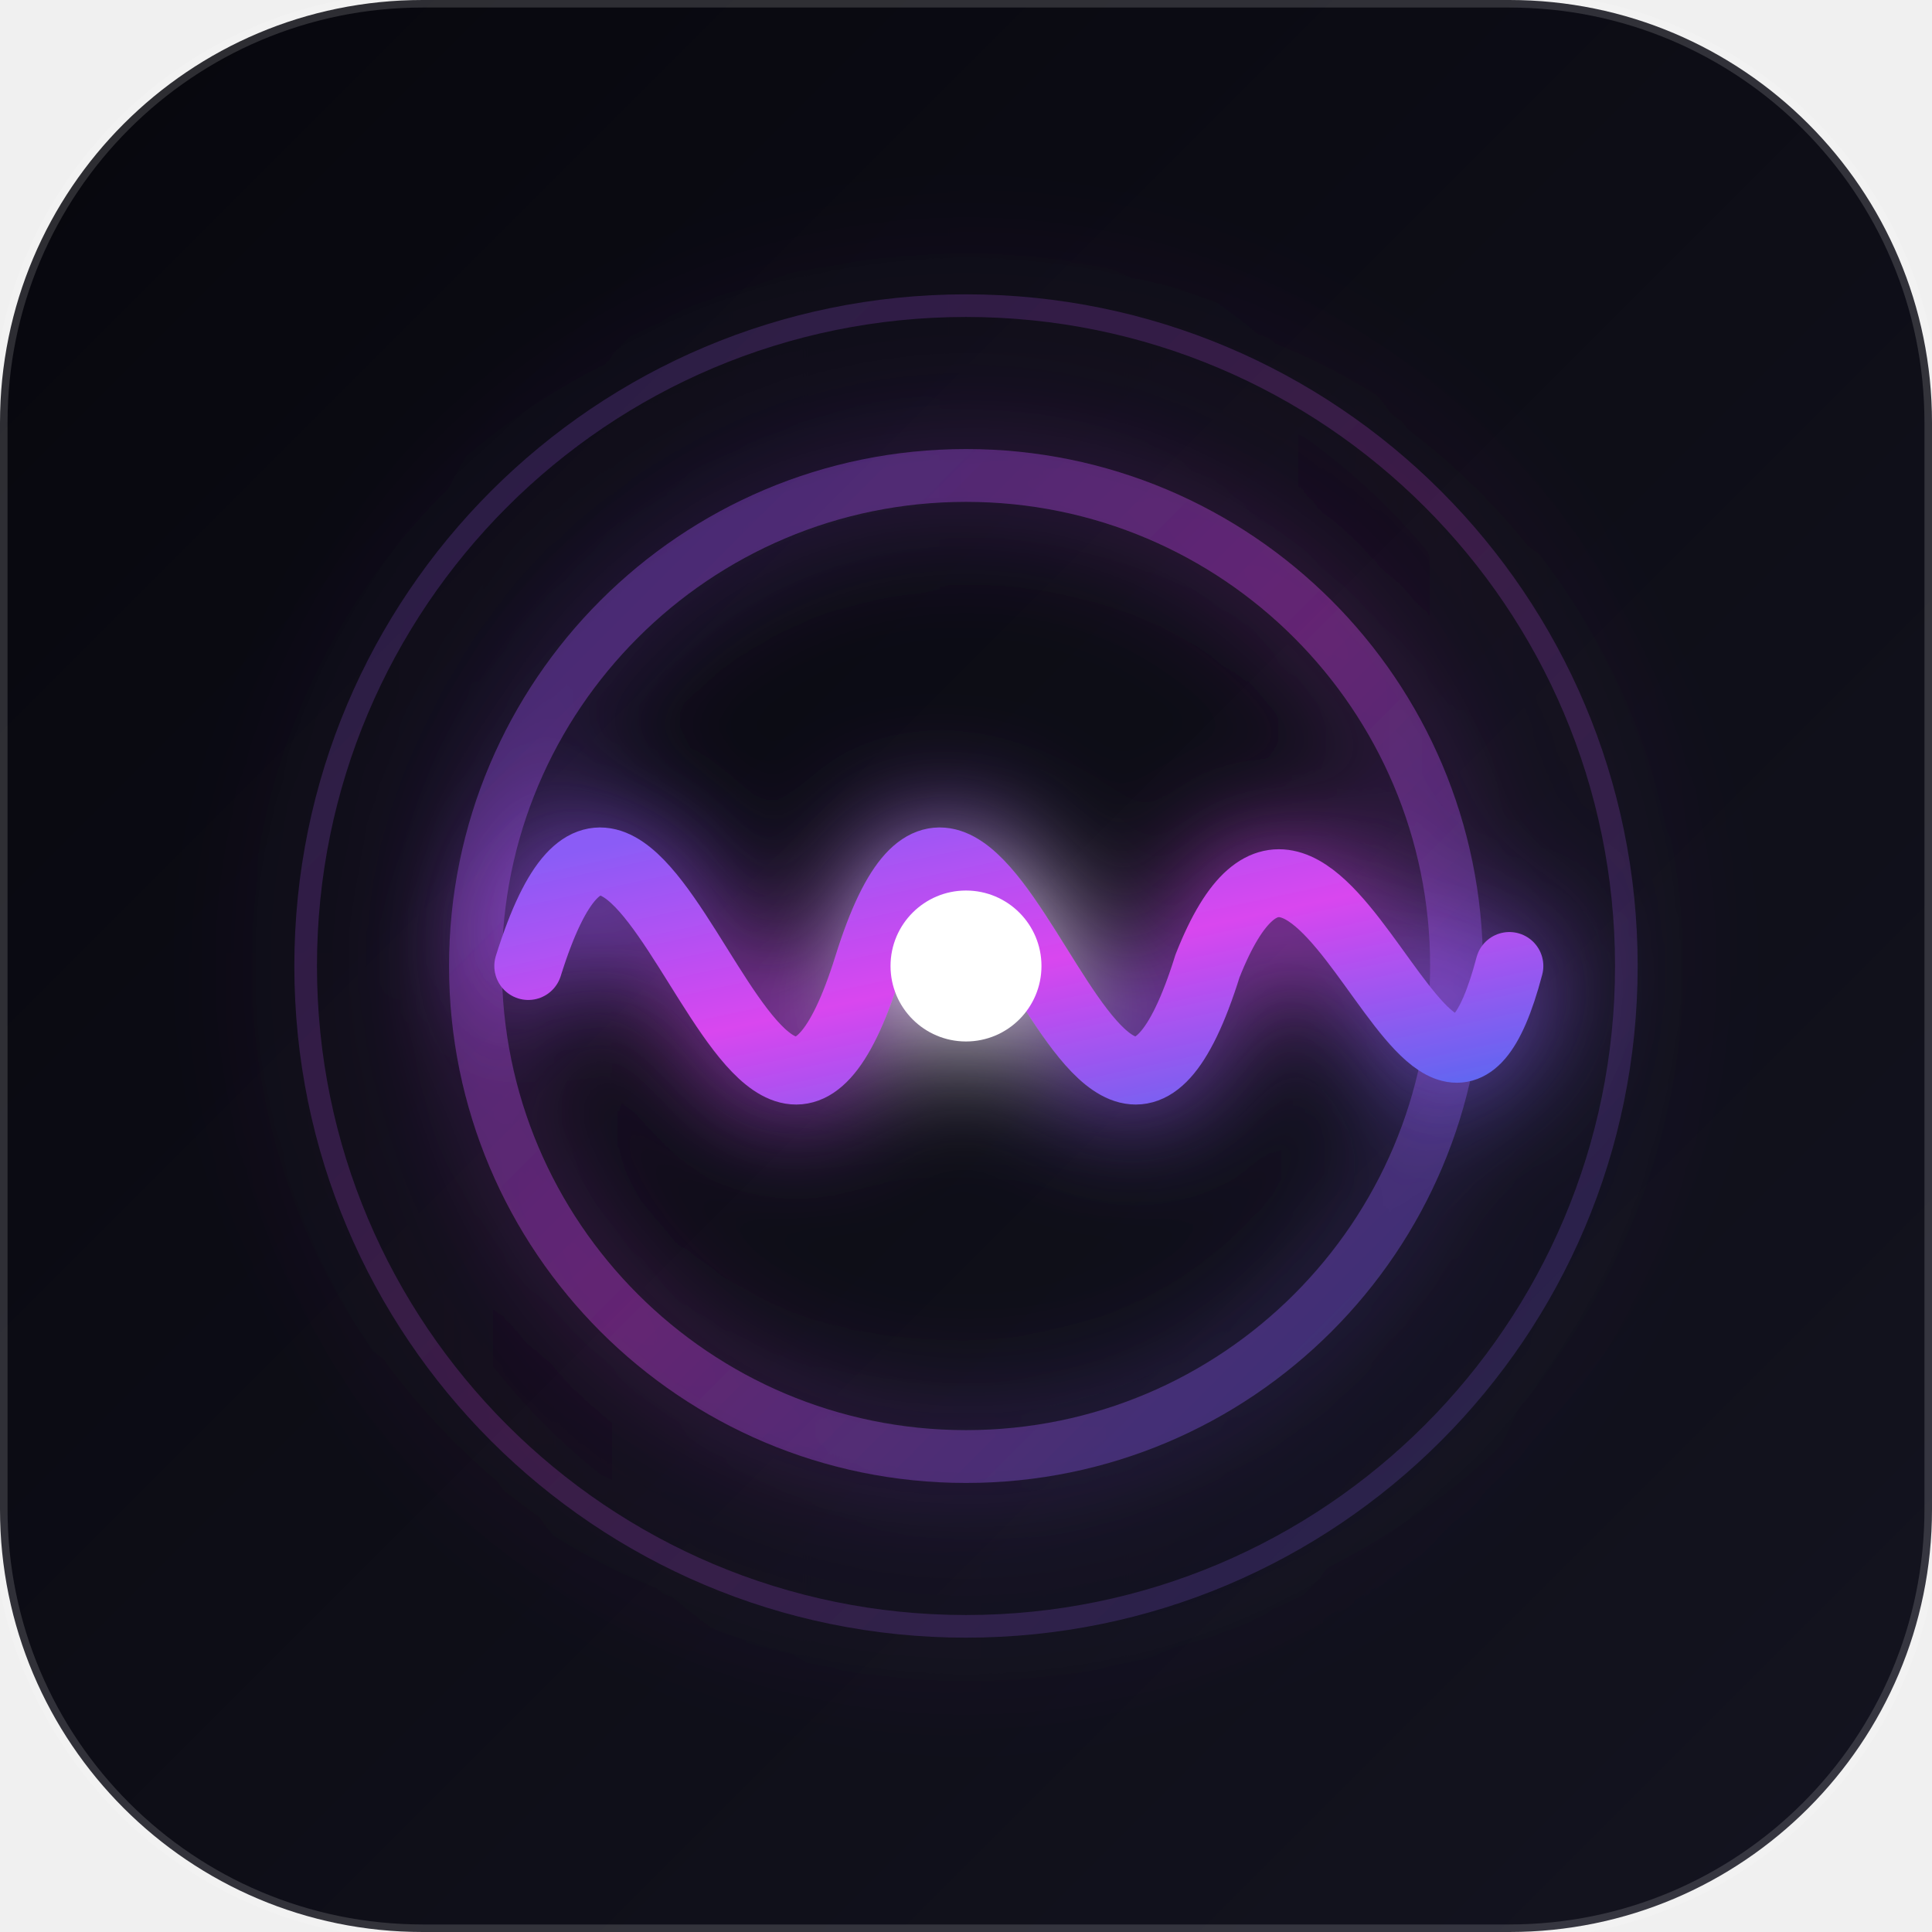
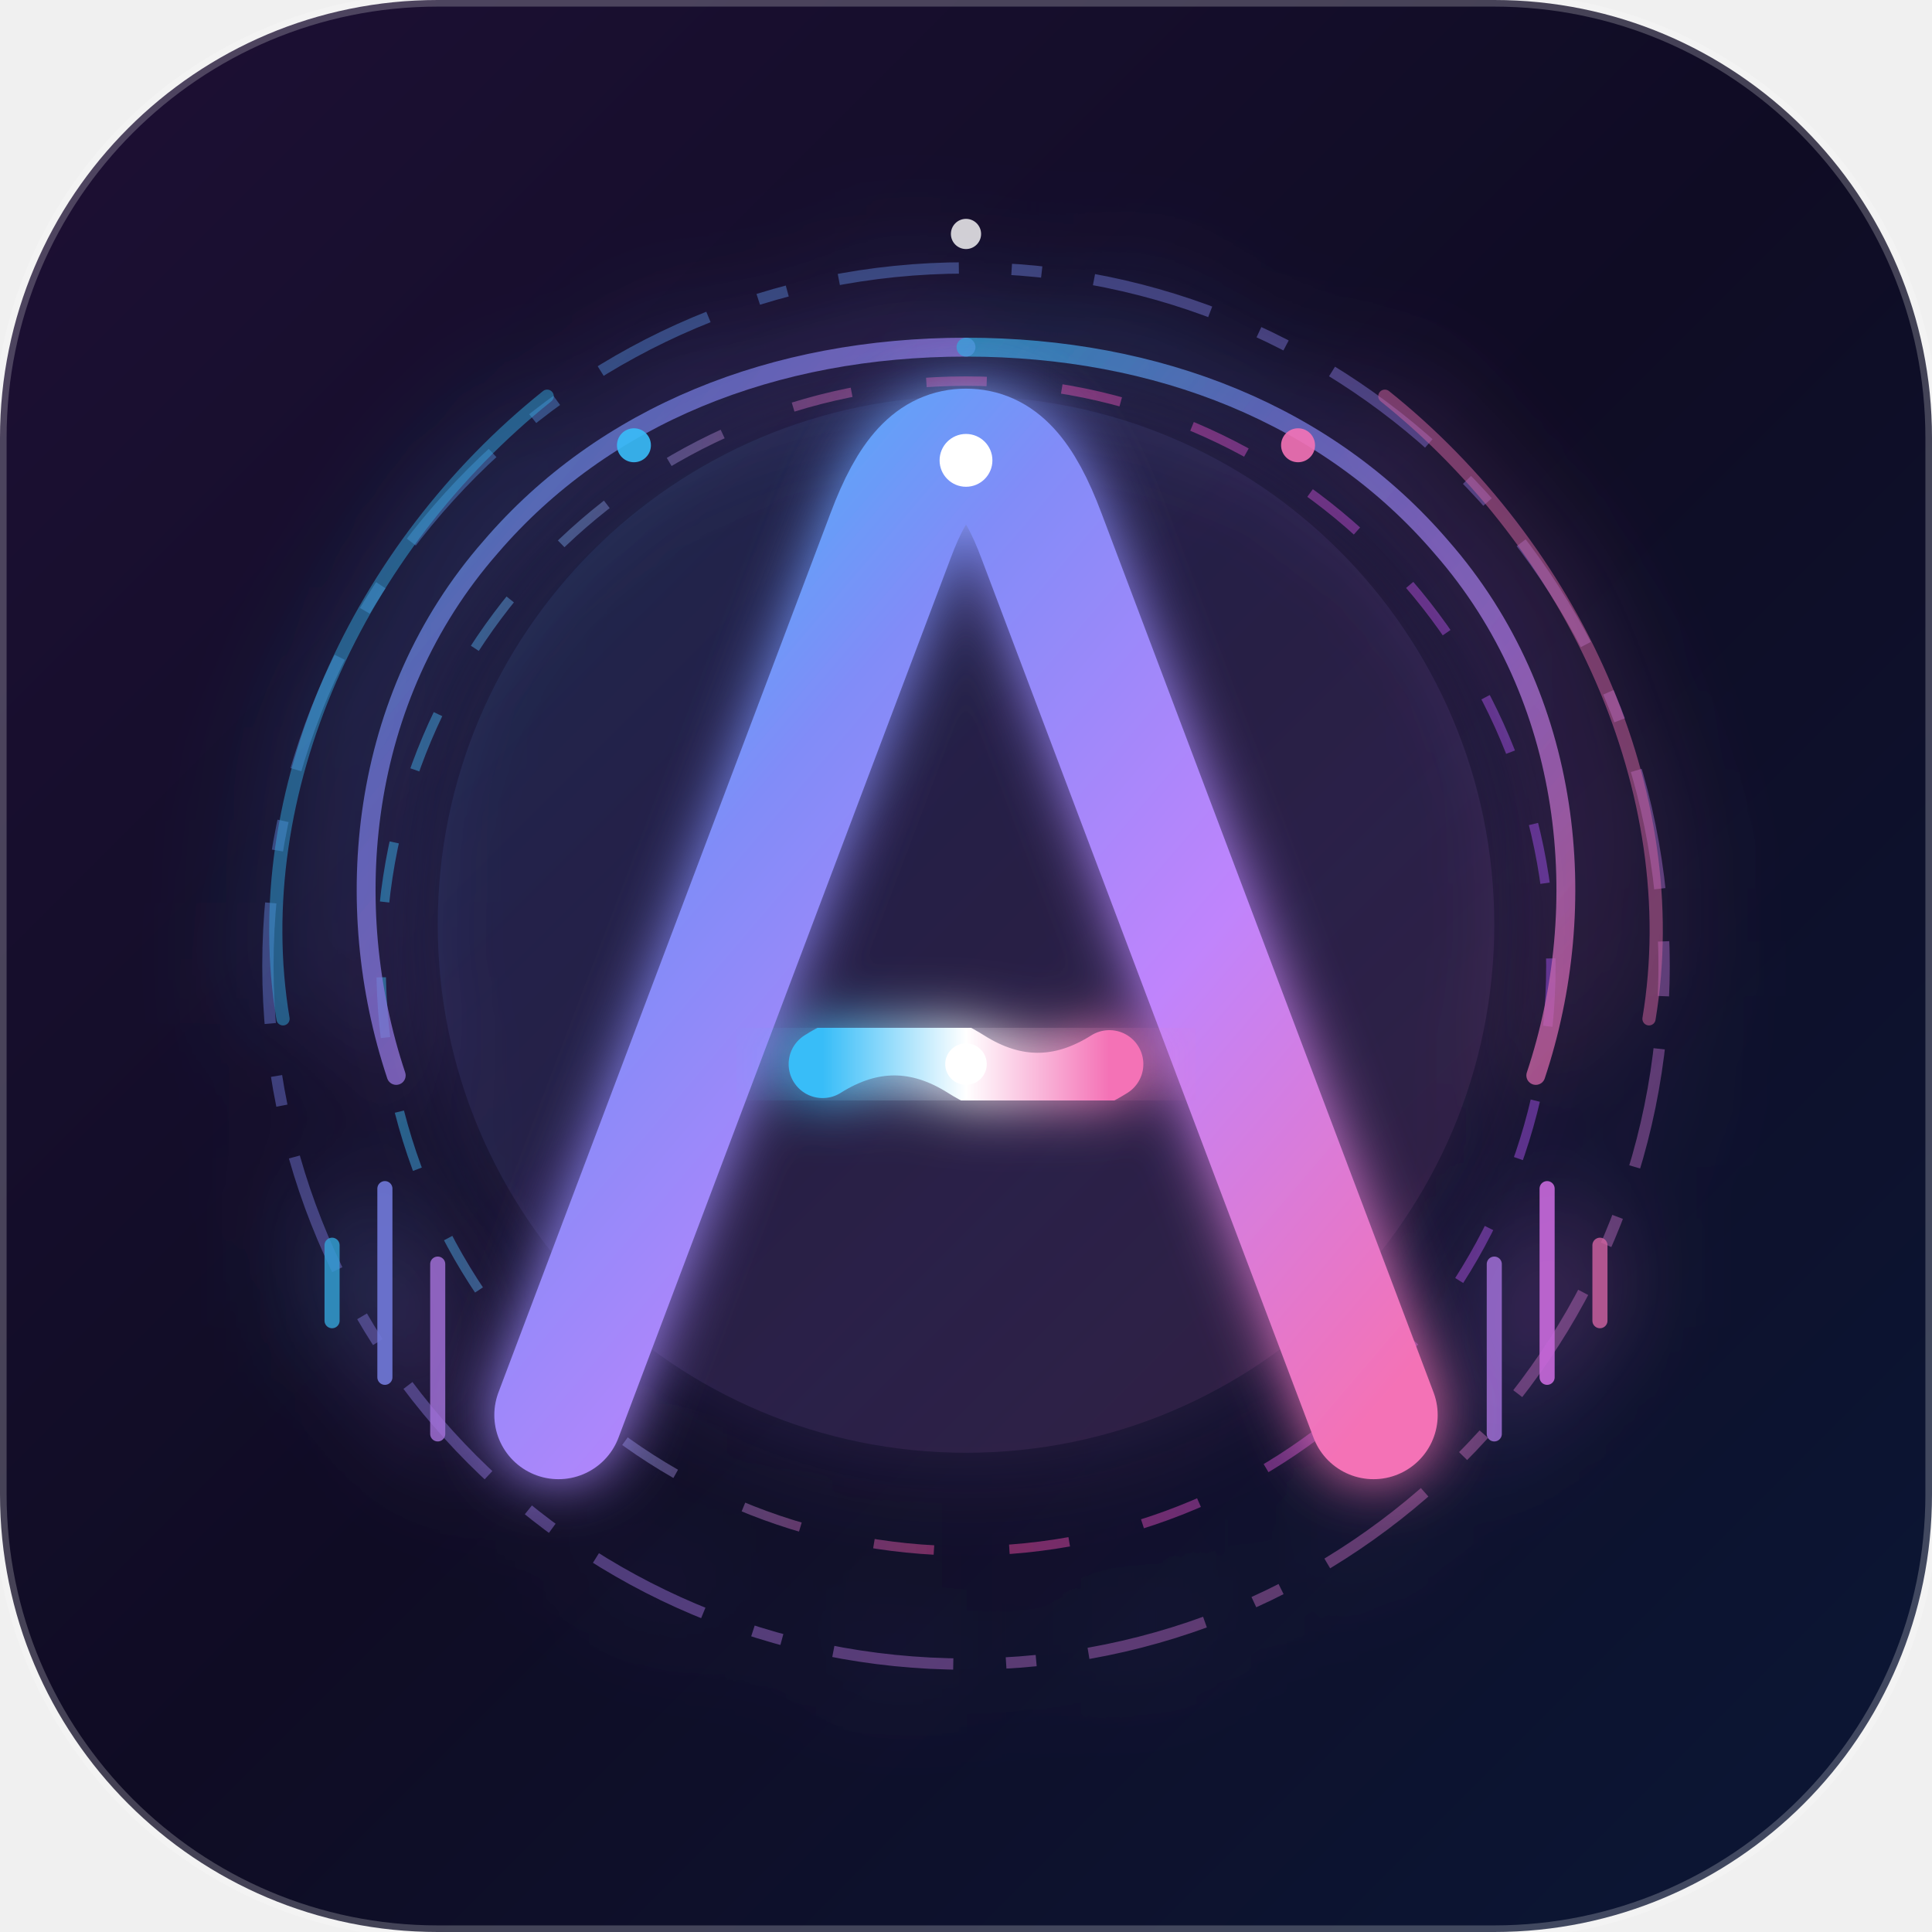
<svg xmlns="http://www.w3.org/2000/svg" viewBox="0 0 512 512" width="512" height="512">
  <defs>
    <linearGradient id="aura-bg-512" x1="0%" y1="0%" x2="100%" y2="100%">
-       <stop offset="0%" stop-color="#07070d" />
-       <stop offset="100%" stop-color="#141420" />
+       <stop offset="0%" stop-color="#1e1035" />
+       <stop offset="50%" stop-color="#0f0c24" />
+       <stop offset="100%" stop-color="#0b1736" />
    </linearGradient>
-     <linearGradient id="aura-grad-512" x1="0%" y1="0%" x2="100%" y2="100%">
-       <stop offset="0%" stop-color="#8b5cf6" />
-       <stop offset="50%" stop-color="#d946ef" />
-       <stop offset="100%" stop-color="#6366f1" />
+     <linearGradient id="aura-grad-a" x1="0%" y1="0%" x2="100%" y2="100%">
+       <stop offset="0%" stop-color="#38bdf8" />
+       <stop offset="30%" stop-color="#818cf8" />
+       <stop offset="65%" stop-color="#c084fc" />
+       <stop offset="100%" stop-color="#f472b6" />
    </linearGradient>
-     <filter id="glow-512" x="-20%" y="-20%" width="140%" height="140%">
-       <feGaussianBlur stdDeviation="16" result="blur" />
+     <linearGradient id="aura-crossbar" x1="0%" y1="50%" x2="100%" y2="50%">
+       <stop offset="0%" stop-color="#38bdf8" />
+       <stop offset="50%" stop-color="#ffffff" />
+       <stop offset="100%" stop-color="#f472b6" />
+     </linearGradient>
+     <linearGradient id="aura-wave-grad" x1="0%" y1="0%" x2="100%" y2="0%">
+       <stop offset="0%" stop-color="#38bdf8" stop-opacity="0.9" />
+       <stop offset="50%" stop-color="#ec4899" stop-opacity="0.95" />
+       <stop offset="100%" stop-color="#a855f7" stop-opacity="0.9" />
+     </linearGradient>
+     <filter id="aura-glow" x="-30%" y="-30%" width="160%" height="160%">
+       <feGaussianBlur stdDeviation="14" result="blur" />
+       <feComposite in="SourceGraphic" in2="blur" operator="over" />
+     </filter>
+     <filter id="core-glow" x="-50%" y="-50%" width="200%" height="200%">
+       <feGaussianBlur stdDeviation="8" result="blur" />
      <feComposite in="SourceGraphic" in2="blur" operator="over" />
    </filter>
  </defs>
-   <rect width="512" height="512" rx="112" fill="url(#aura-bg-512)" stroke="rgba(255,255,255,0.15)" stroke-width="4" />
-   <g filter="url(#glow-512)">
-     <circle cx="256" cy="256" r="130" fill="none" stroke="url(#aura-grad-512)" stroke-width="14" opacity="0.35" />
-     <circle cx="256" cy="256" r="175" fill="none" stroke="url(#aura-grad-512)" stroke-width="6" opacity="0.2" />
-     <path d="M140 256 C170 160, 200 352, 230 256 C260 160, 290 352, 320 256 C350 180, 380 332, 400 256" fill="none" stroke="url(#aura-grad-512)" stroke-width="18" stroke-linecap="round" stroke-linejoin="round" />
-     <circle cx="256" cy="256" r="20" fill="#ffffff" />
+   <rect width="512" height="512" rx="116" fill="url(#aura-bg-512)" stroke="rgba(255,255,255,0.22)" stroke-width="3.5" />
+   <circle cx="256" cy="245" r="140" fill="url(#aura-grad-a)" opacity="0.16" filter="url(#aura-glow)" />
+   <g opacity="0.85" filter="url(#aura-glow)">
+     <circle cx="256" cy="256" r="185" fill="none" stroke="url(#aura-grad-a)" stroke-width="3" stroke-dasharray="8 14 32 14" opacity="0.45" />
+     <circle cx="256" cy="256" r="155" fill="none" stroke="url(#aura-wave-grad)" stroke-width="2.5" stroke-dasharray="16 20" opacity="0.6" />
+     <path d="M 105 285 C 90 240, 95 185, 130 145 C 160 110, 205 92, 256 92" fill="none" stroke="url(#aura-grad-a)" stroke-width="5" stroke-linecap="round" opacity="0.75" />
+     <path d="M 75 270 C 65 210, 95 145, 145 105" fill="none" stroke="#38bdf8" stroke-width="3.5" stroke-linecap="round" opacity="0.5" />
+     <path d="M 407 285 C 422 240, 417 185, 382 145 C 352 110, 307 92, 256 92" fill="none" stroke="url(#aura-grad-a)" stroke-width="5" stroke-linecap="round" opacity="0.75" />
+     <path d="M 437 270 C 447 210, 417 145, 367 105" fill="none" stroke="#f472b6" stroke-width="3.5" stroke-linecap="round" opacity="0.5" />
+     <line x1="88" y1="350" x2="88" y2="330" stroke="#38bdf8" stroke-width="4" stroke-linecap="round" opacity="0.8" />
+     <line x1="102" y1="365" x2="102" y2="315" stroke="#818cf8" stroke-width="4" stroke-linecap="round" opacity="0.9" />
+     <line x1="116" y1="380" x2="116" y2="335" stroke="#c084fc" stroke-width="4" stroke-linecap="round" opacity="0.8" />
+     <line x1="424" y1="350" x2="424" y2="330" stroke="#f472b6" stroke-width="4" stroke-linecap="round" opacity="0.8" />
+     <line x1="410" y1="365" x2="410" y2="315" stroke="#e879f9" stroke-width="4" stroke-linecap="round" opacity="0.9" />
+     <line x1="396" y1="380" x2="396" y2="335" stroke="#c084fc" stroke-width="4" stroke-linecap="round" opacity="0.8" />
  </g>
+   <g filter="url(#core-glow)">
+     <path d="M 148 375 L 236 142 C 242 126, 248 120, 256 120 C 264 120, 270 126, 276 142 L 364 375" fill="none" stroke="url(#aura-grad-a)" stroke-width="34" stroke-linecap="round" stroke-linejoin="round" />
+     <circle cx="256" cy="122" r="7" fill="#ffffff" />
+     <g filter="url(#aura-glow)">
+       <path d="M 218 282 Q 237 270, 256 282 T 294 282" fill="none" stroke="url(#aura-crossbar)" stroke-width="18" stroke-linecap="round" />
+       <circle cx="256" cy="282" r="5.5" fill="#ffffff" />
+     </g>
+   </g>
+   <circle cx="168" cy="118" r="4.5" fill="#38bdf8" opacity="0.9" />
+   <circle cx="344" cy="118" r="4.5" fill="#f472b6" opacity="0.9" />
+   <circle cx="256" cy="62" r="4" fill="#ffffff" opacity="0.8" />
</svg>
